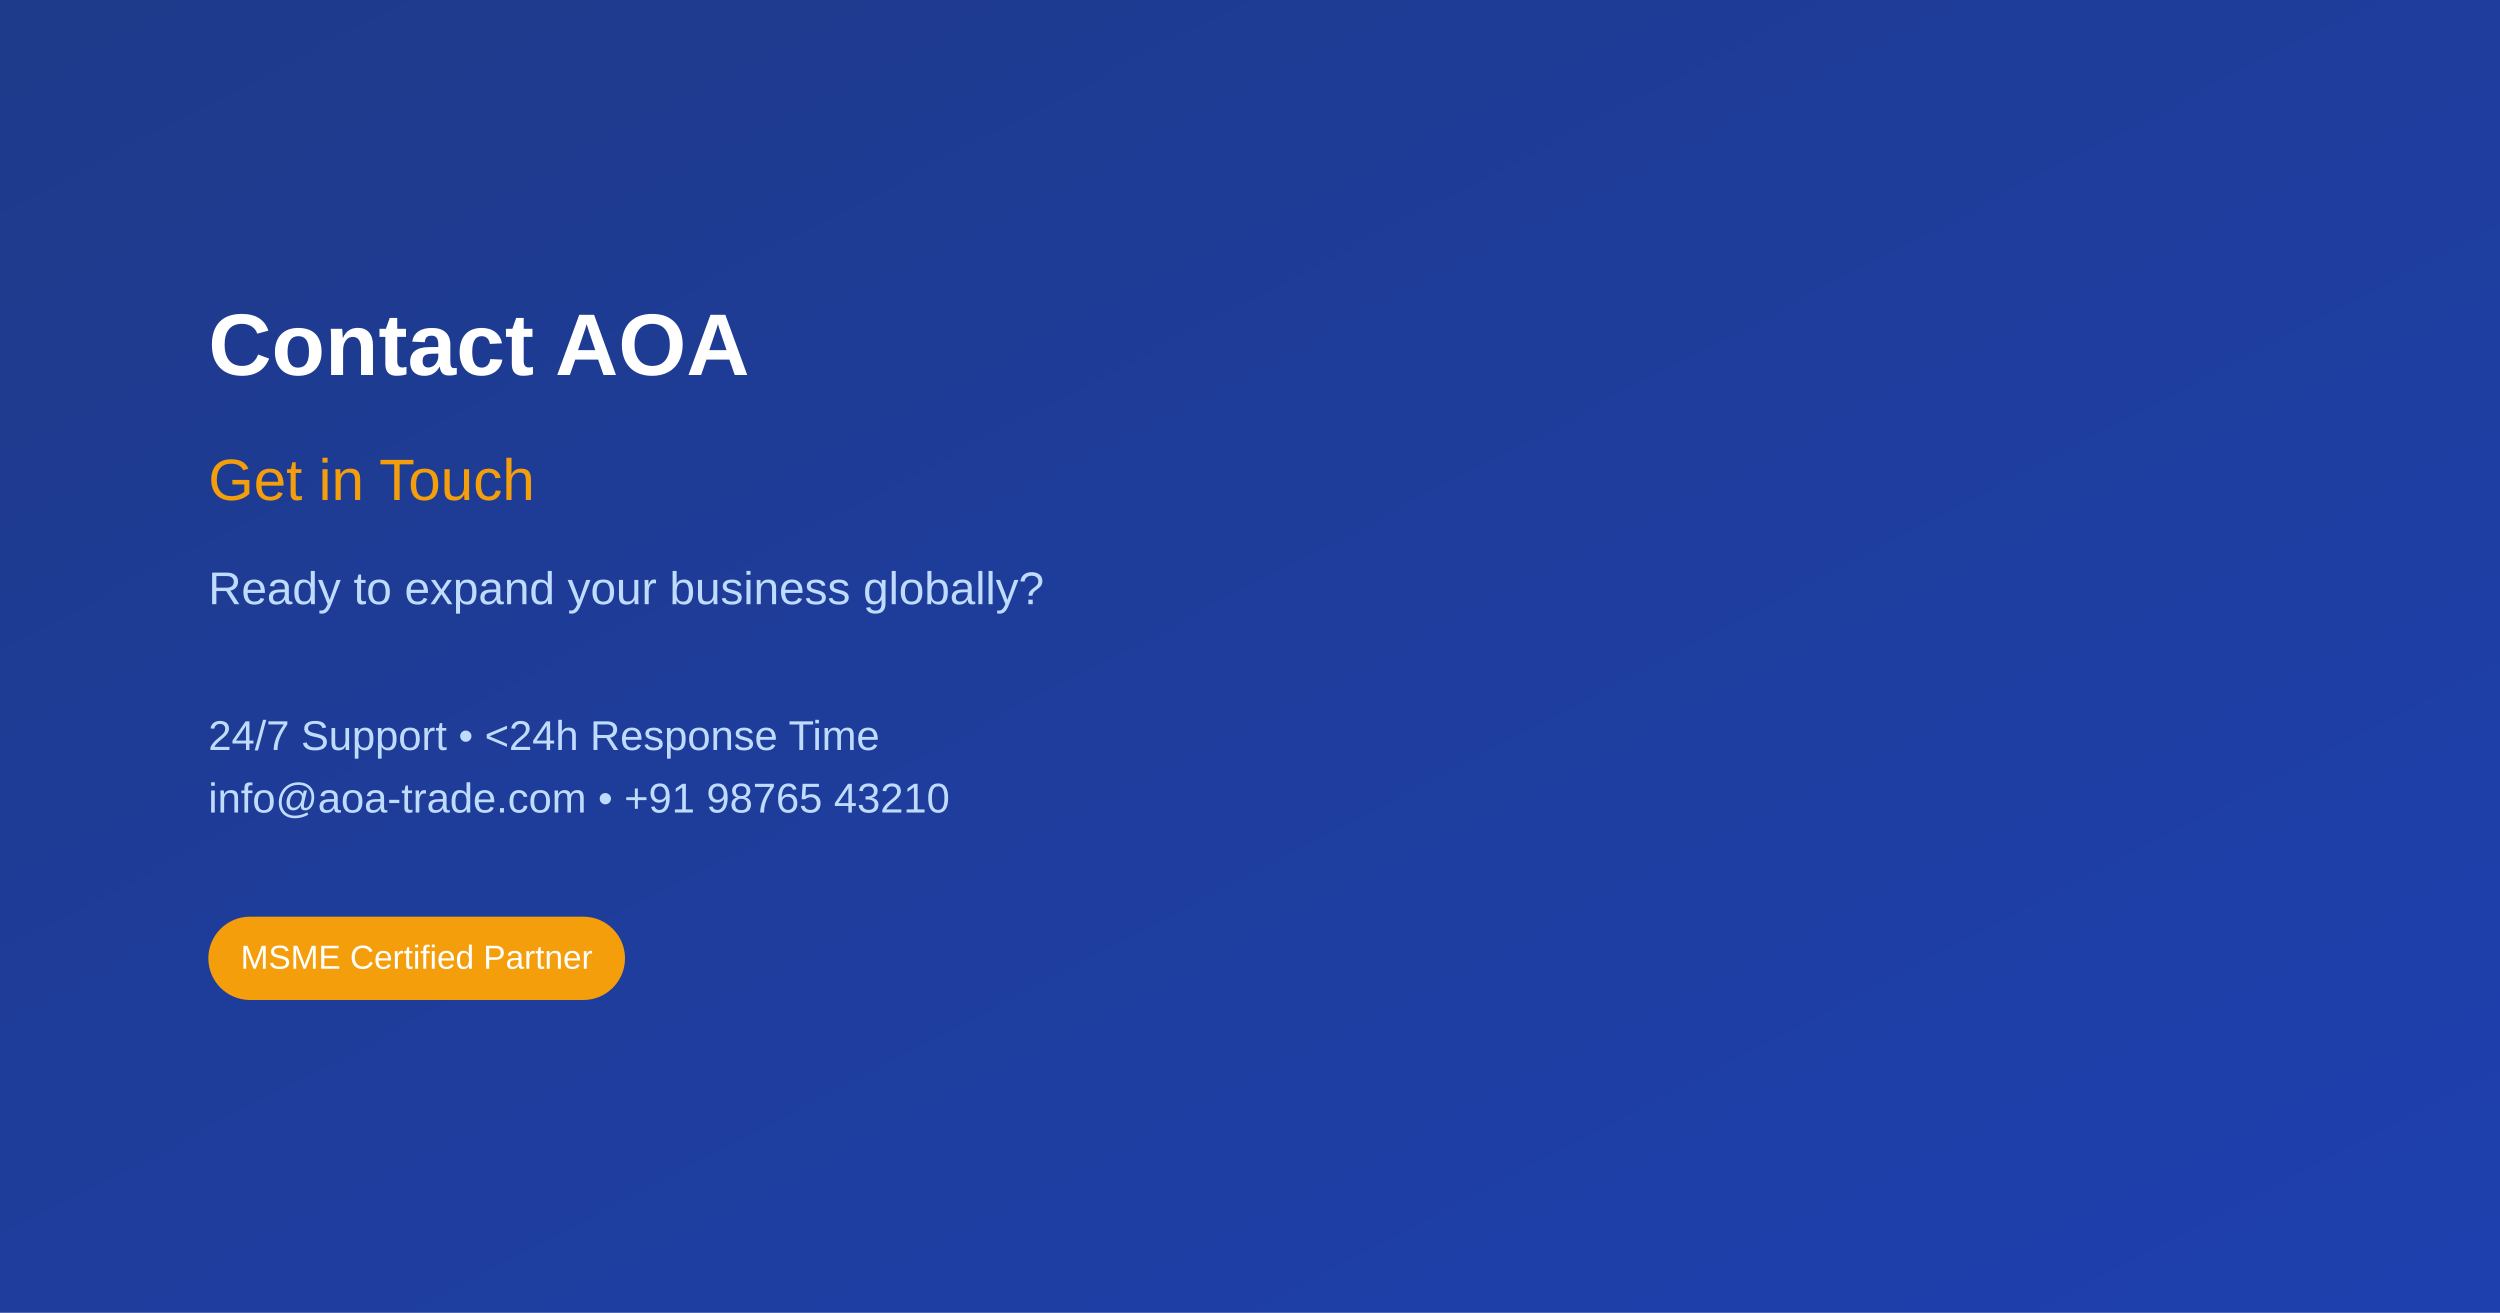
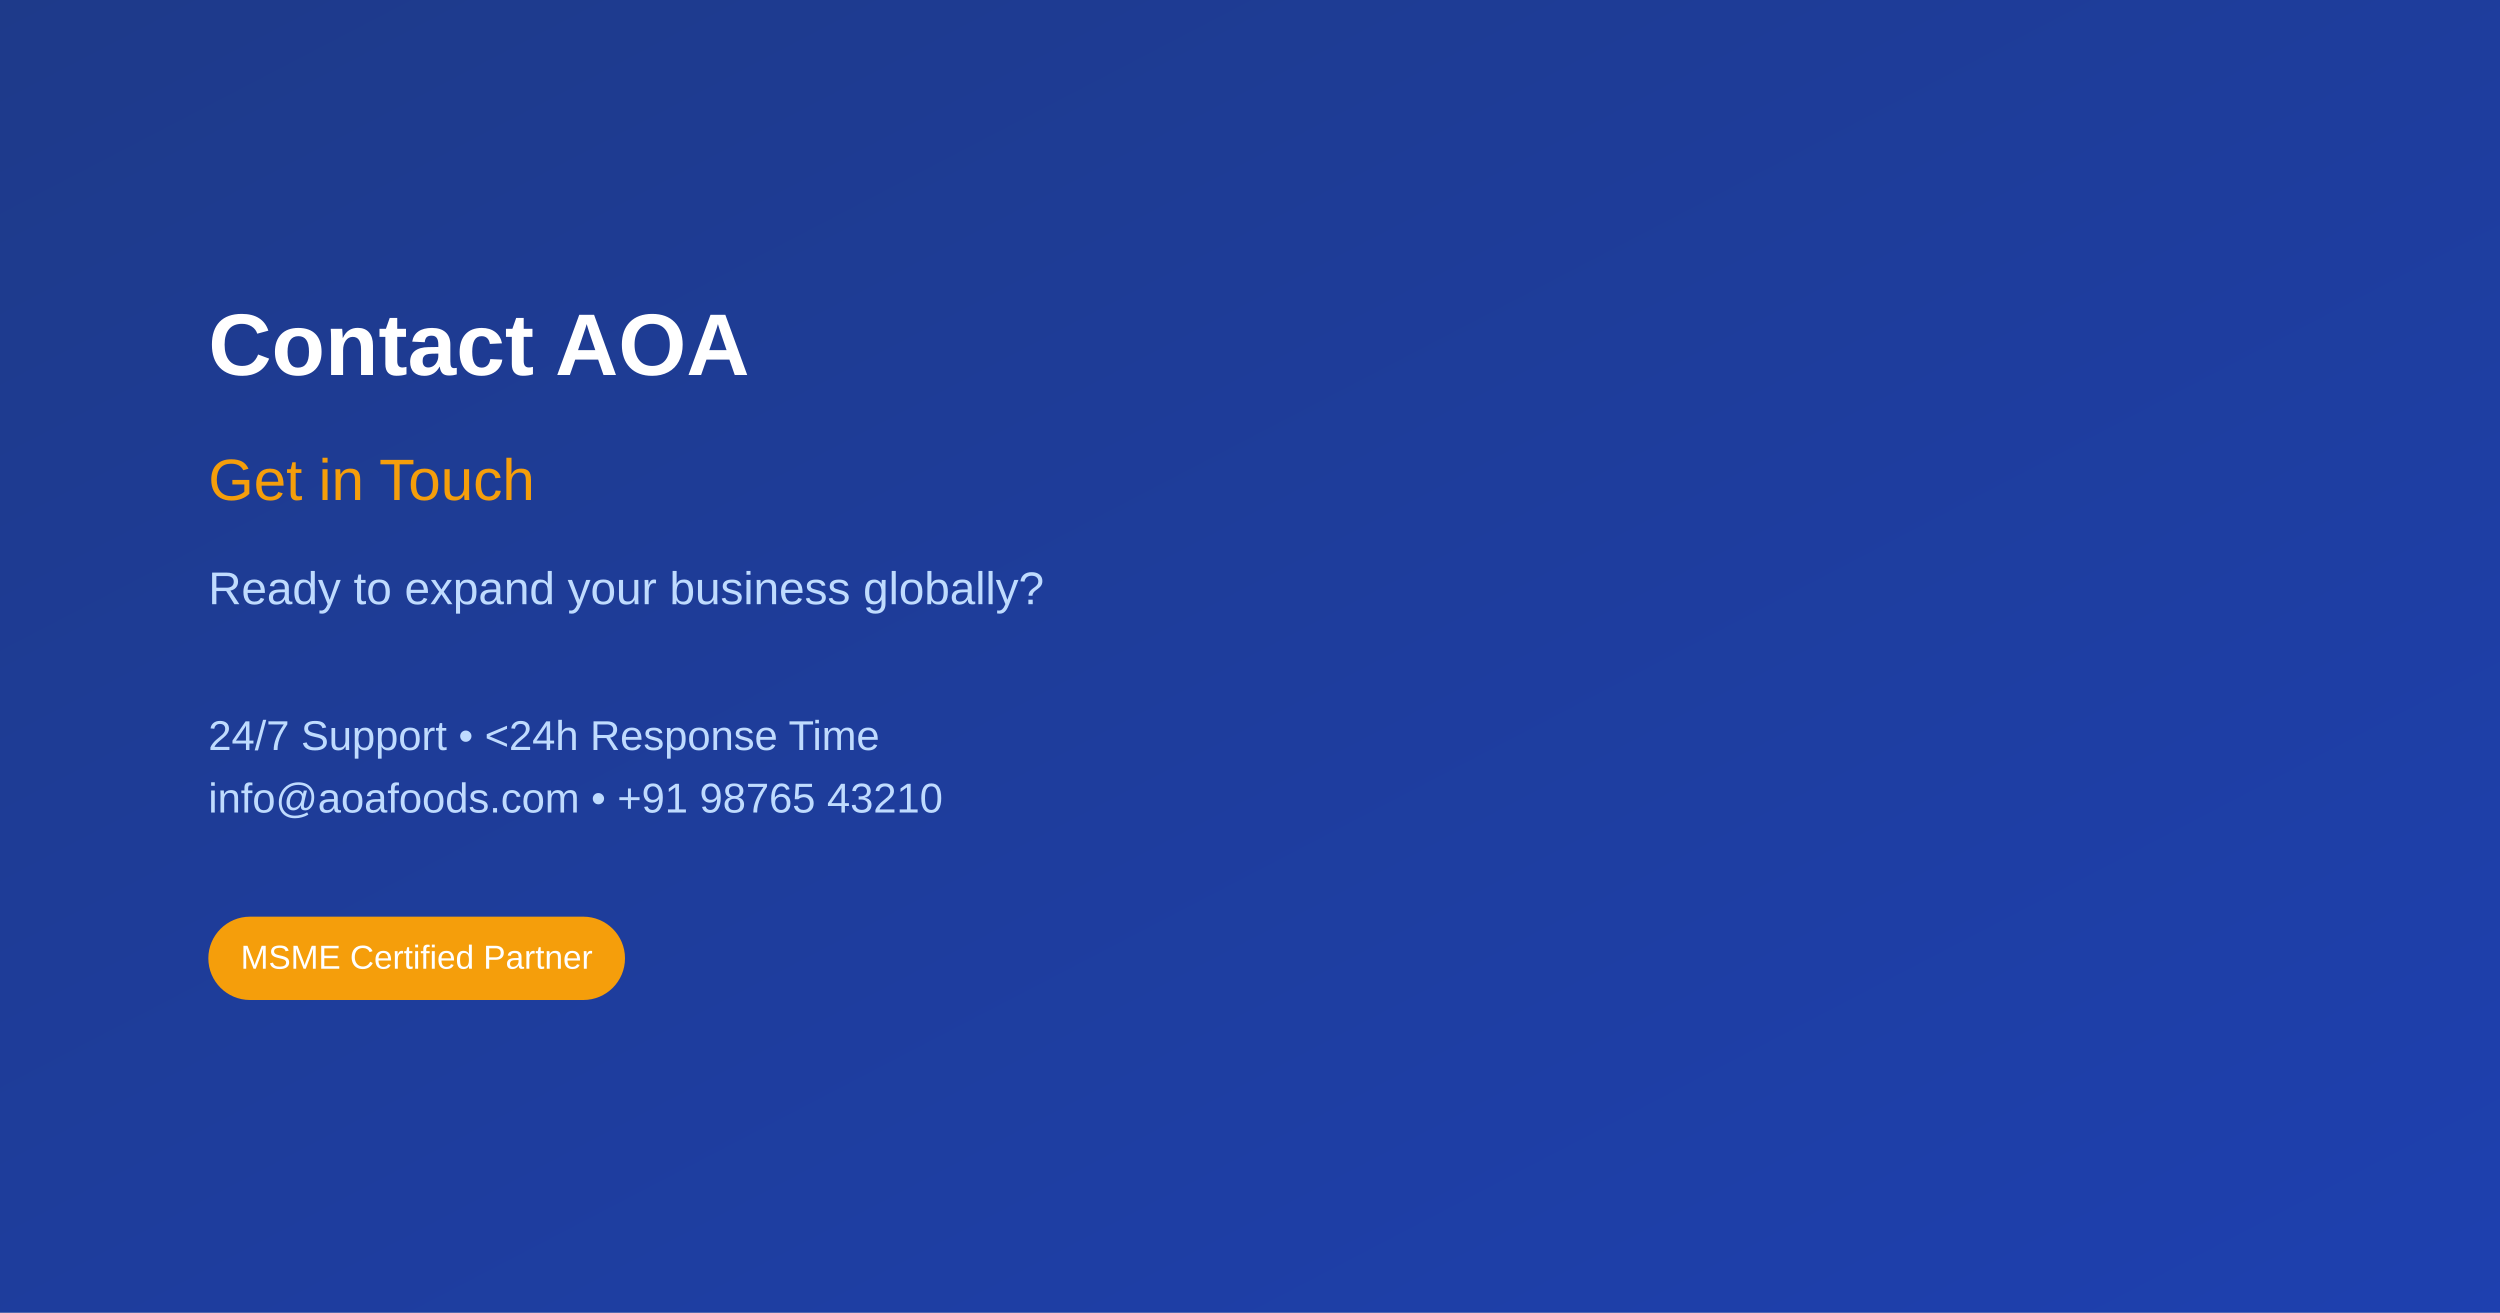
<svg xmlns="http://www.w3.org/2000/svg" width="1200" height="630" viewBox="0 0 1200 630" fill="none">
  <rect width="1200" height="630" fill="#1e3a8a" />
  <rect width="1200" height="630" fill="url(#gradient)" />
  <defs>
    <linearGradient id="gradient" x1="0%" y1="0%" x2="100%" y2="100%">
      <stop offset="0%" style="stop-color:#1e3a8a;stop-opacity:1" />
      <stop offset="100%" style="stop-color:#1e40af;stop-opacity:1" />
    </linearGradient>
  </defs>
  <text x="100" y="180" fill="white" font-family="Arial, sans-serif" font-size="42" font-weight="bold">Contact AOA</text>
  <text x="100" y="240" fill="#f59e0b" font-family="Arial, sans-serif" font-size="28">Get in Touch</text>
  <text x="100" y="290" fill="#bfdbfe" font-family="Arial, sans-serif" font-size="22">Ready to expand your business globally?</text>
  <text x="100" y="360" fill="#bfdbfe" font-family="Arial, sans-serif" font-size="20">24/7 Support • &lt;24h Response Time</text>
-   <text x="100" y="390" fill="#bfdbfe" font-family="Arial, sans-serif" font-size="20">info@aoa-trade.com • +91 98765 43210</text>
+   <text x="100" y="390" fill="#bfdbfe" font-family="Arial, sans-serif" font-size="20">info@aoafoods.com • +91 98765 43210</text>
  <rect x="100" y="440" width="200" height="40" rx="20" fill="#f59e0b" />
  <text x="200" y="465" fill="white" font-family="Arial, sans-serif" font-size="16" text-anchor="middle">MSME Certified Partner</text>
</svg>
